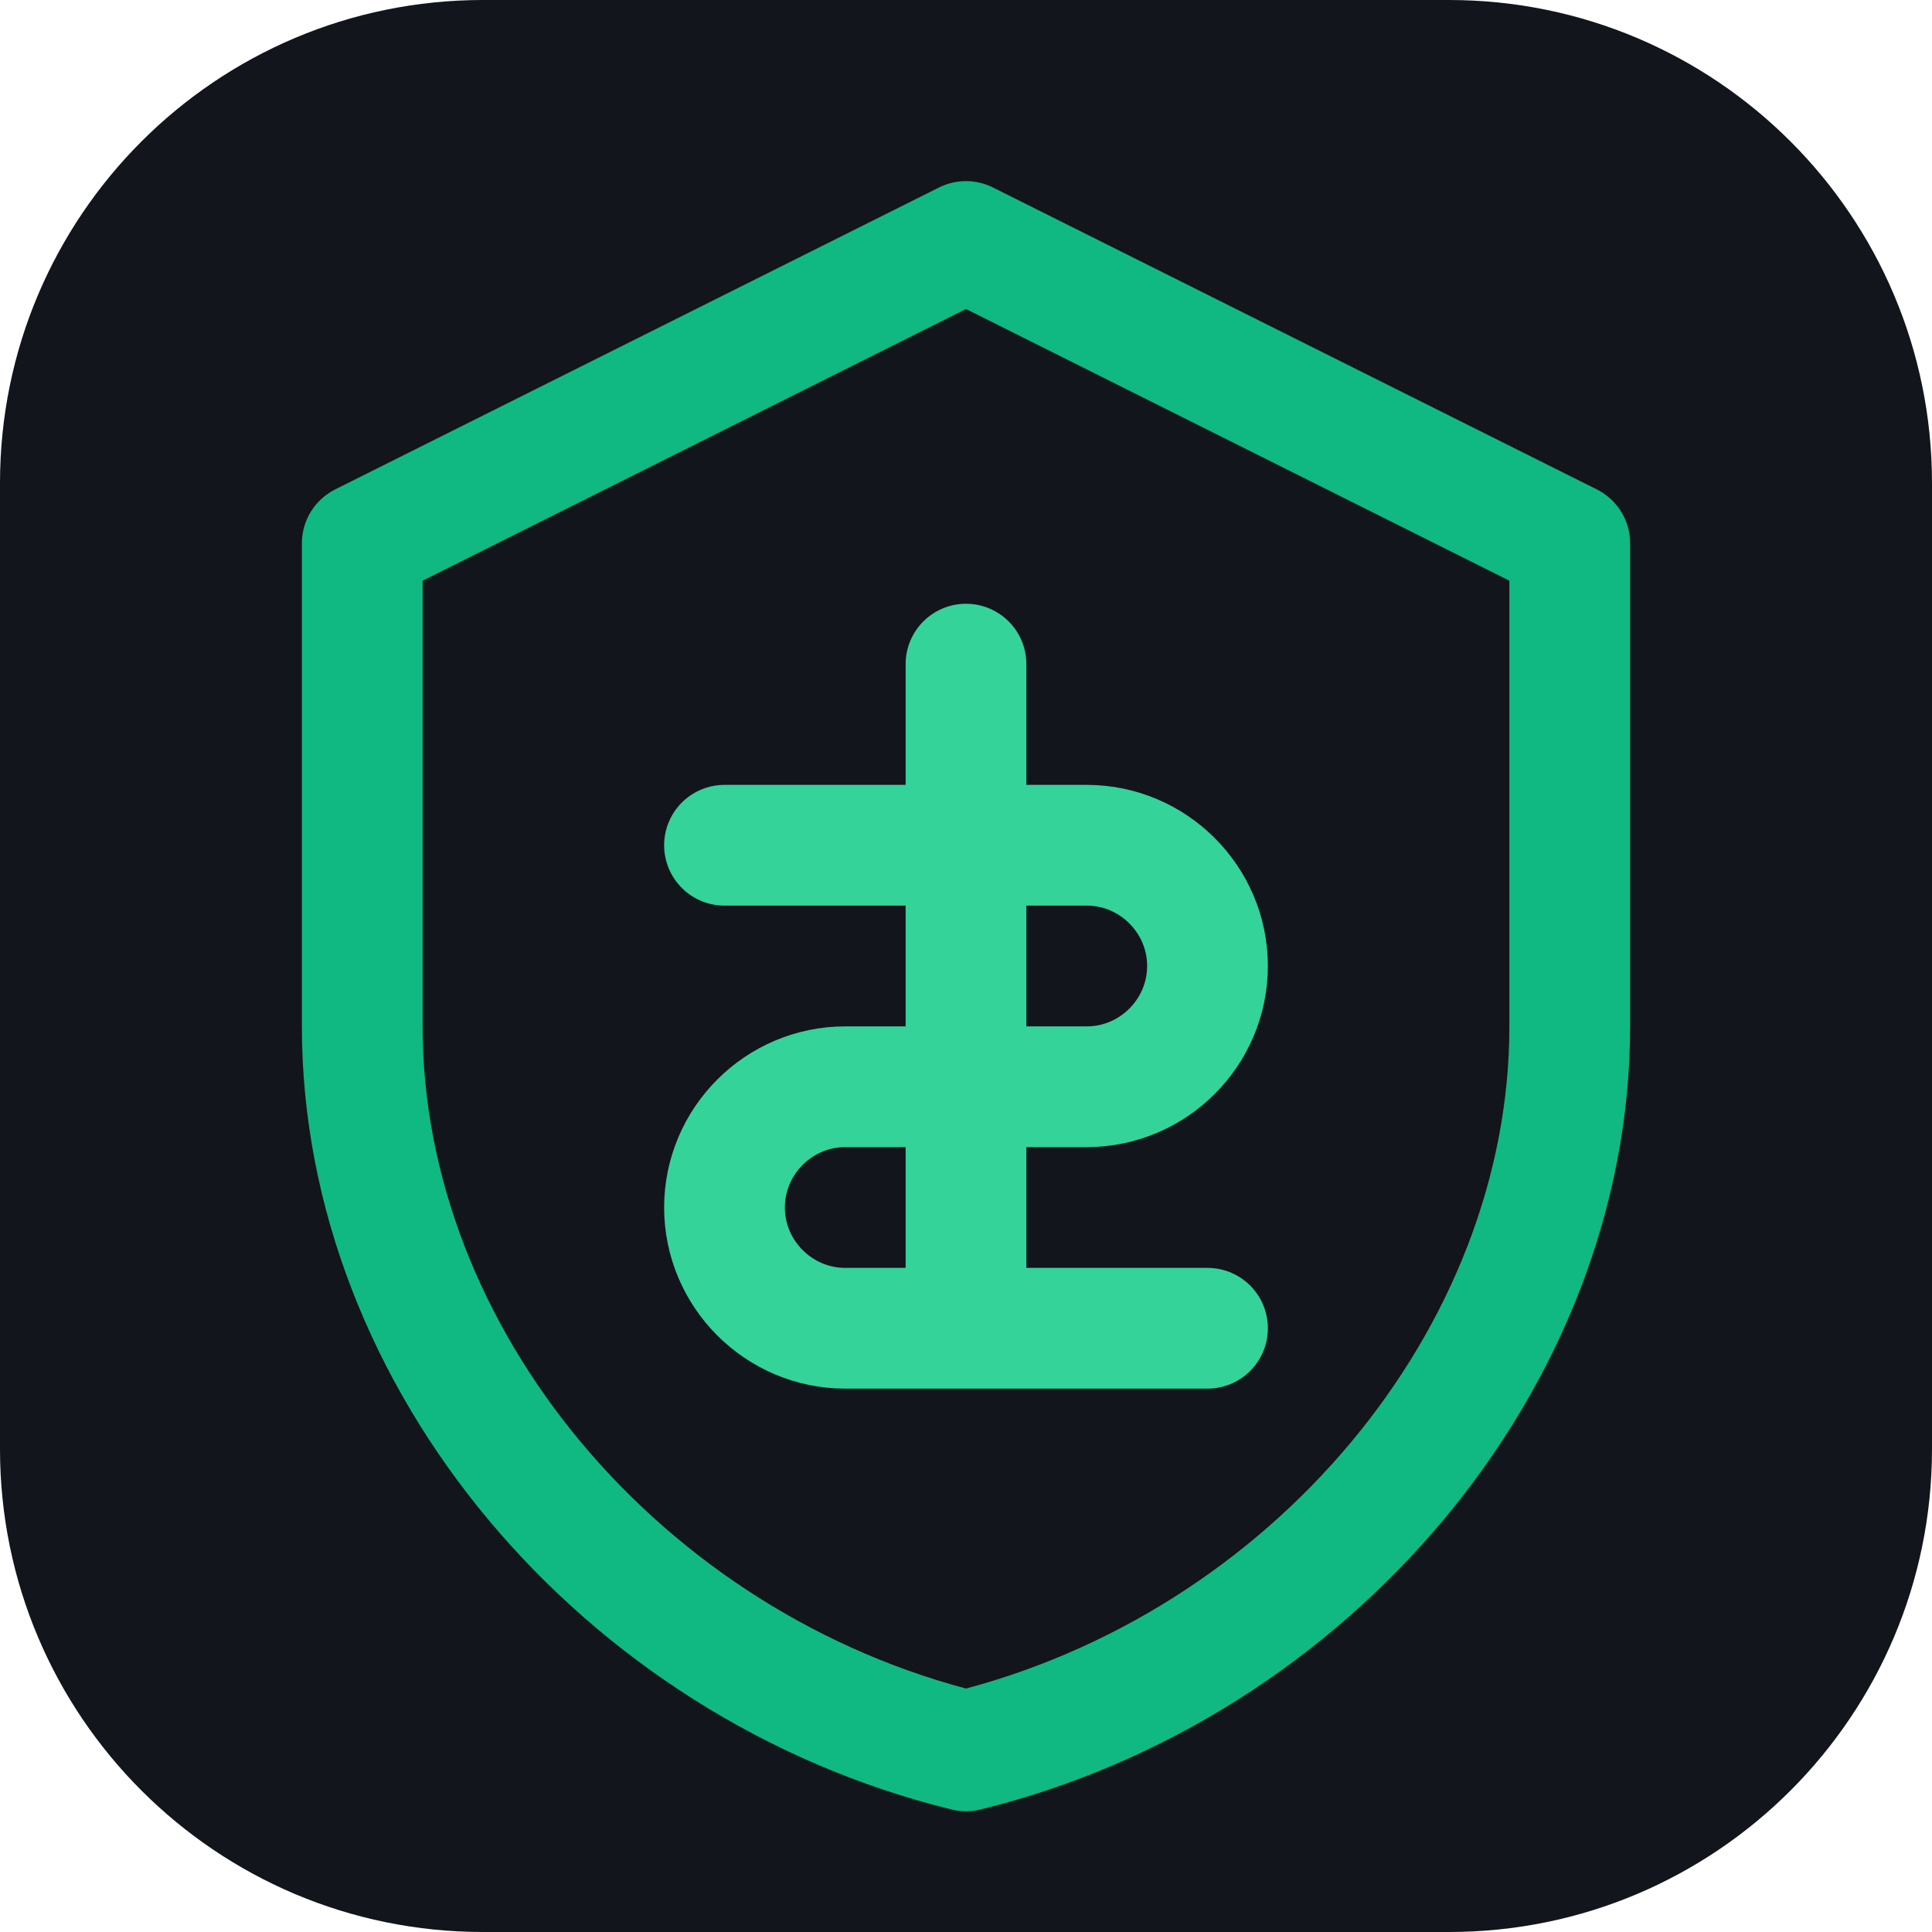
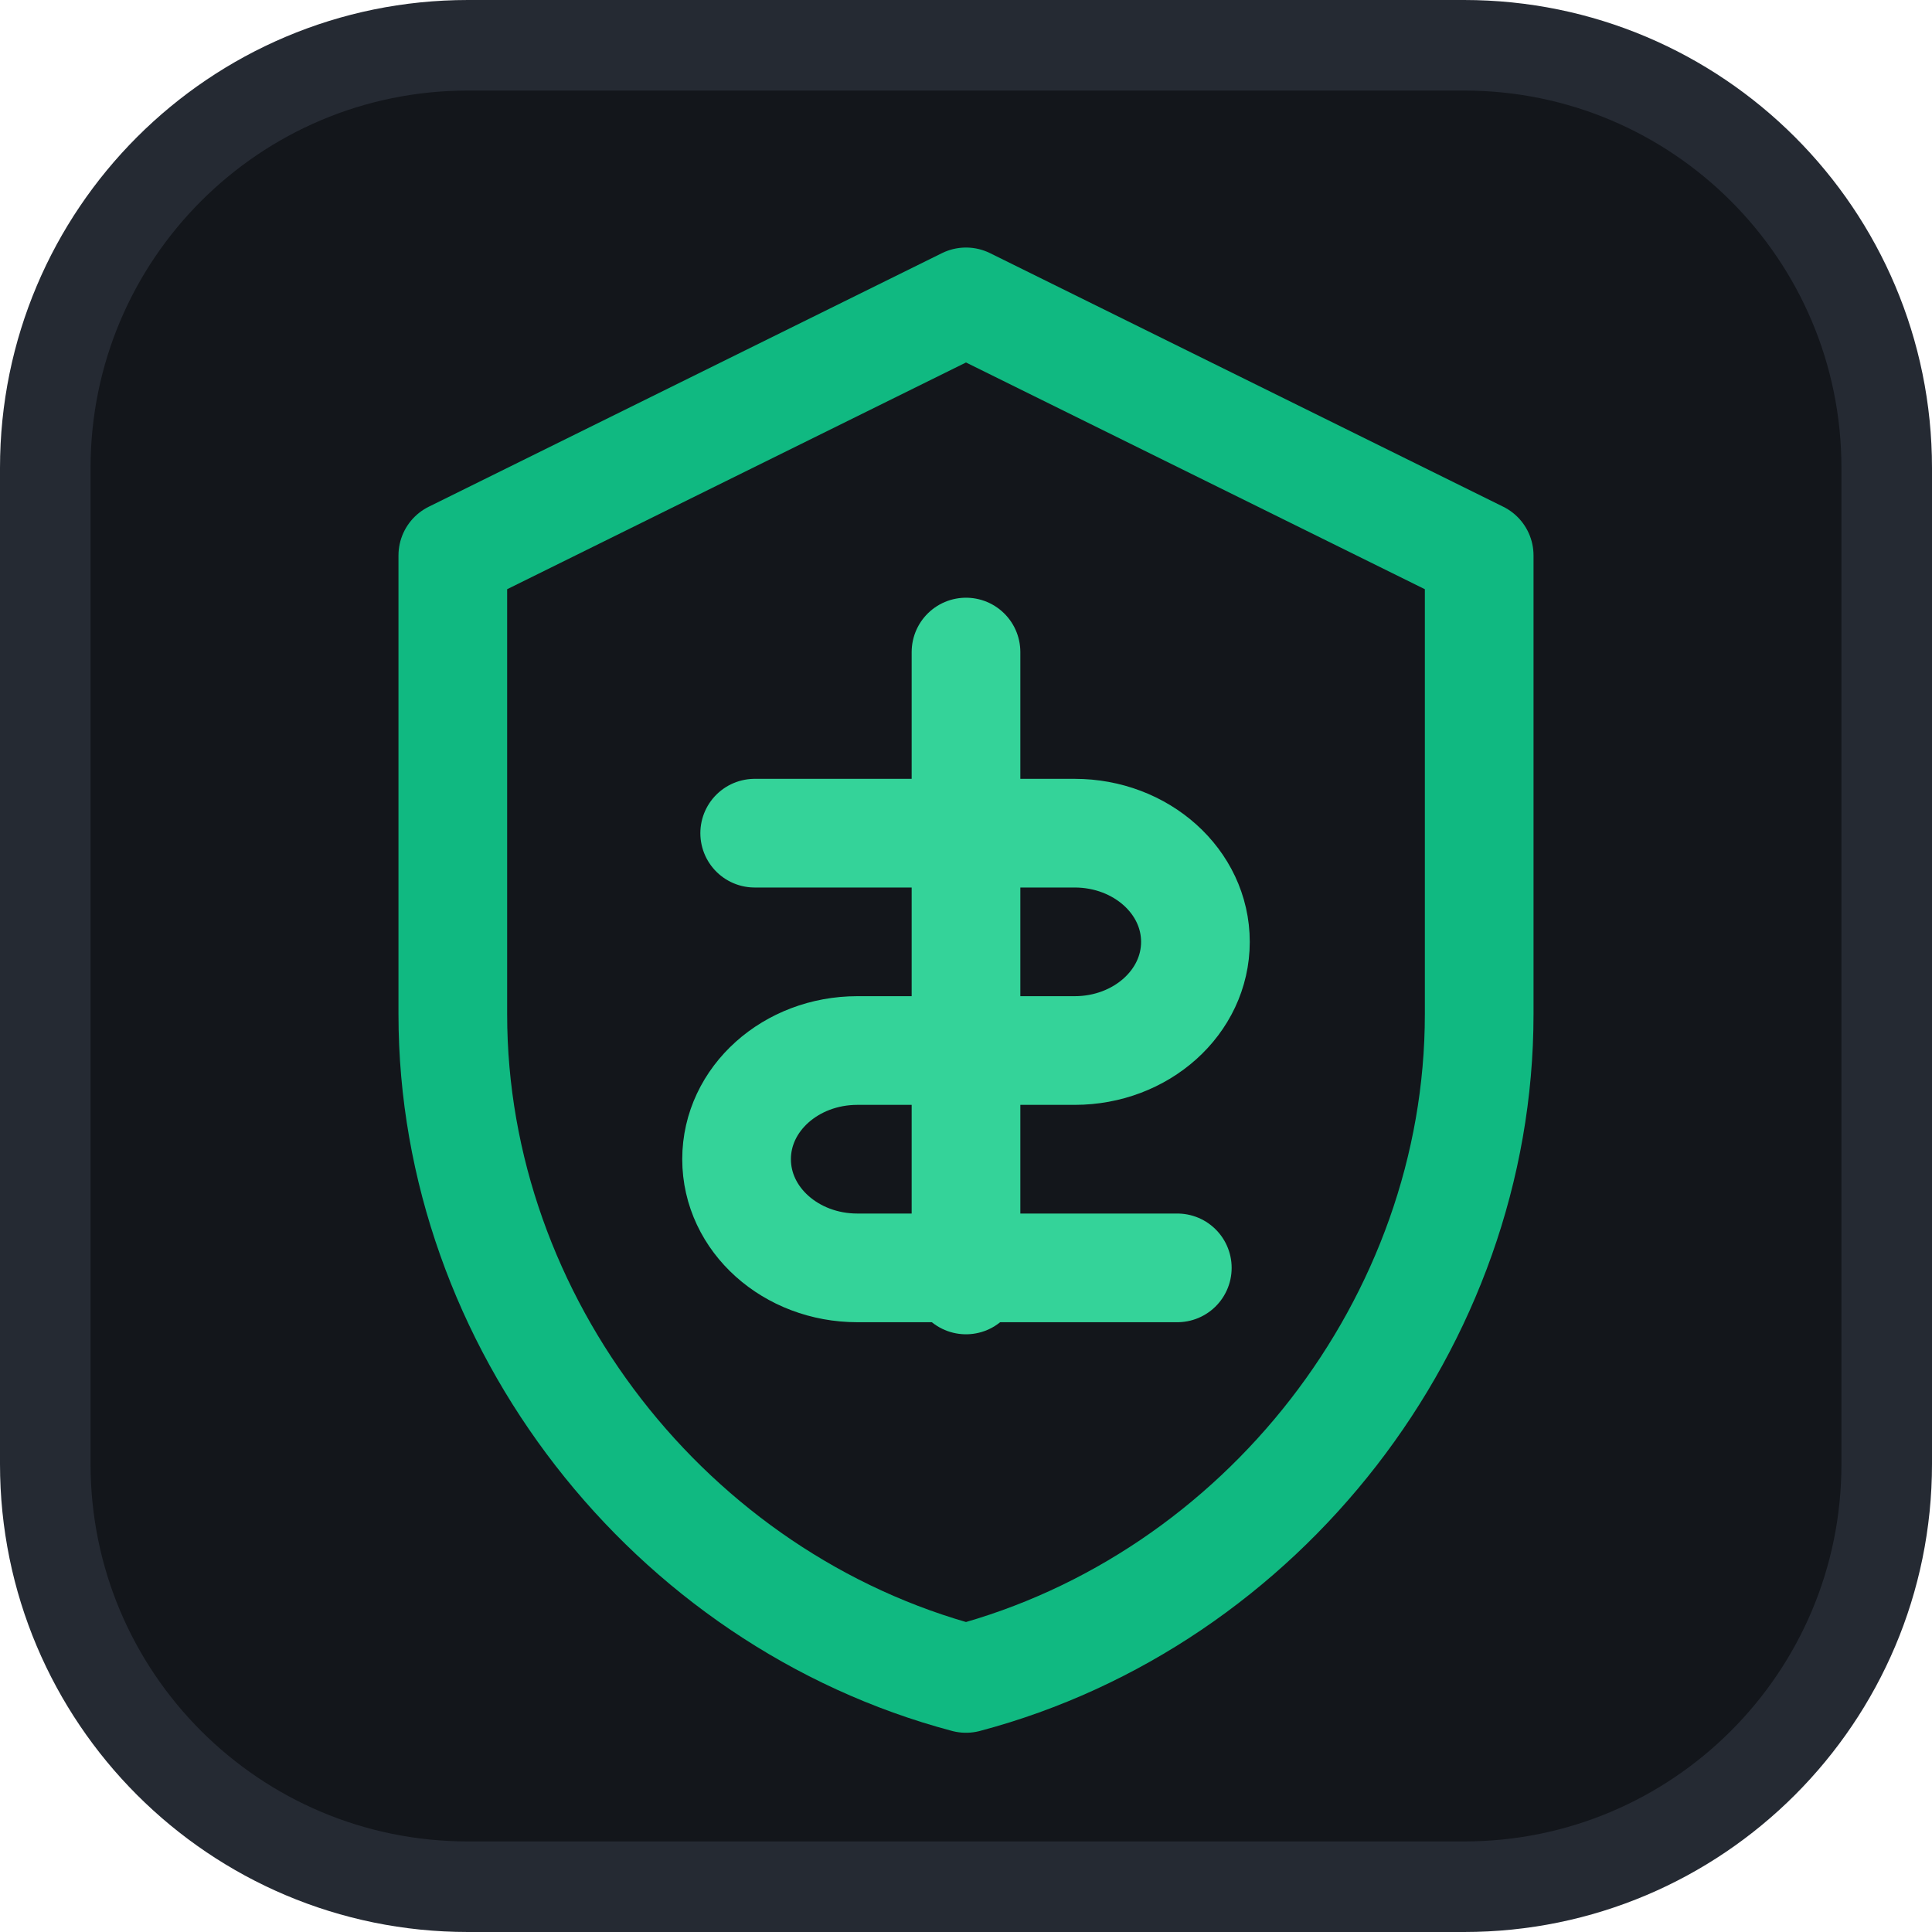
<svg xmlns="http://www.w3.org/2000/svg" viewBox="0 0 32 32" fill="none">
-   <rect width="32" height="32" rx="8" fill="#12151c" />
-   <path d="M16 4L6 9V17C6 22.5 10.3 27.6 16 29C21.7 27.6 26 22.5 26 17V9L16 4Z" stroke="#10b981" stroke-width="2" stroke-linecap="round" stroke-linejoin="round" />
-   <path d="M16 11V21" stroke="#34d399" stroke-width="2" stroke-linecap="round" />
-   <path d="M12 14H18C19.1 14 20 14.9 20 16C20 17.1 19.1 18 18 18H14C12.9 18 12 18.9 12 20C12 21.1 12.9 22 14 22H20" stroke="#34d399" stroke-width="2" stroke-linecap="round" stroke-linejoin="round" />
+   <rect x="0.75" y="0.75" width="30.5" height="30.5" rx="7" fill="#13161b" stroke="#252a33" stroke-width="1.5" />
+   <path d="M16 5L7.5 9.2V16.8C7.5 21.9 11.1 26.5 16 27.8C20.9 26.5 24.5 21.9 24.5 16.8V9.2L16 5Z" stroke="#10b981" stroke-width="1.8" stroke-linecap="round" stroke-linejoin="round" />
+   <path d="M16 10.8V21.2" stroke="#34d399" stroke-width="1.8" stroke-linecap="round" />
+   <path d="M12.5 13.8H17.8C18.9 13.8 19.8 14.6 19.8 15.6C19.8 16.6 18.9 17.4 17.8 17.4H14.2C13.1 17.4 12.2 18.2 12.2 19.2C12.2 20.2 13.1 21 14.2 21H19.5" stroke="#34d399" stroke-width="1.8" stroke-linecap="round" stroke-linejoin="round" />
</svg>
